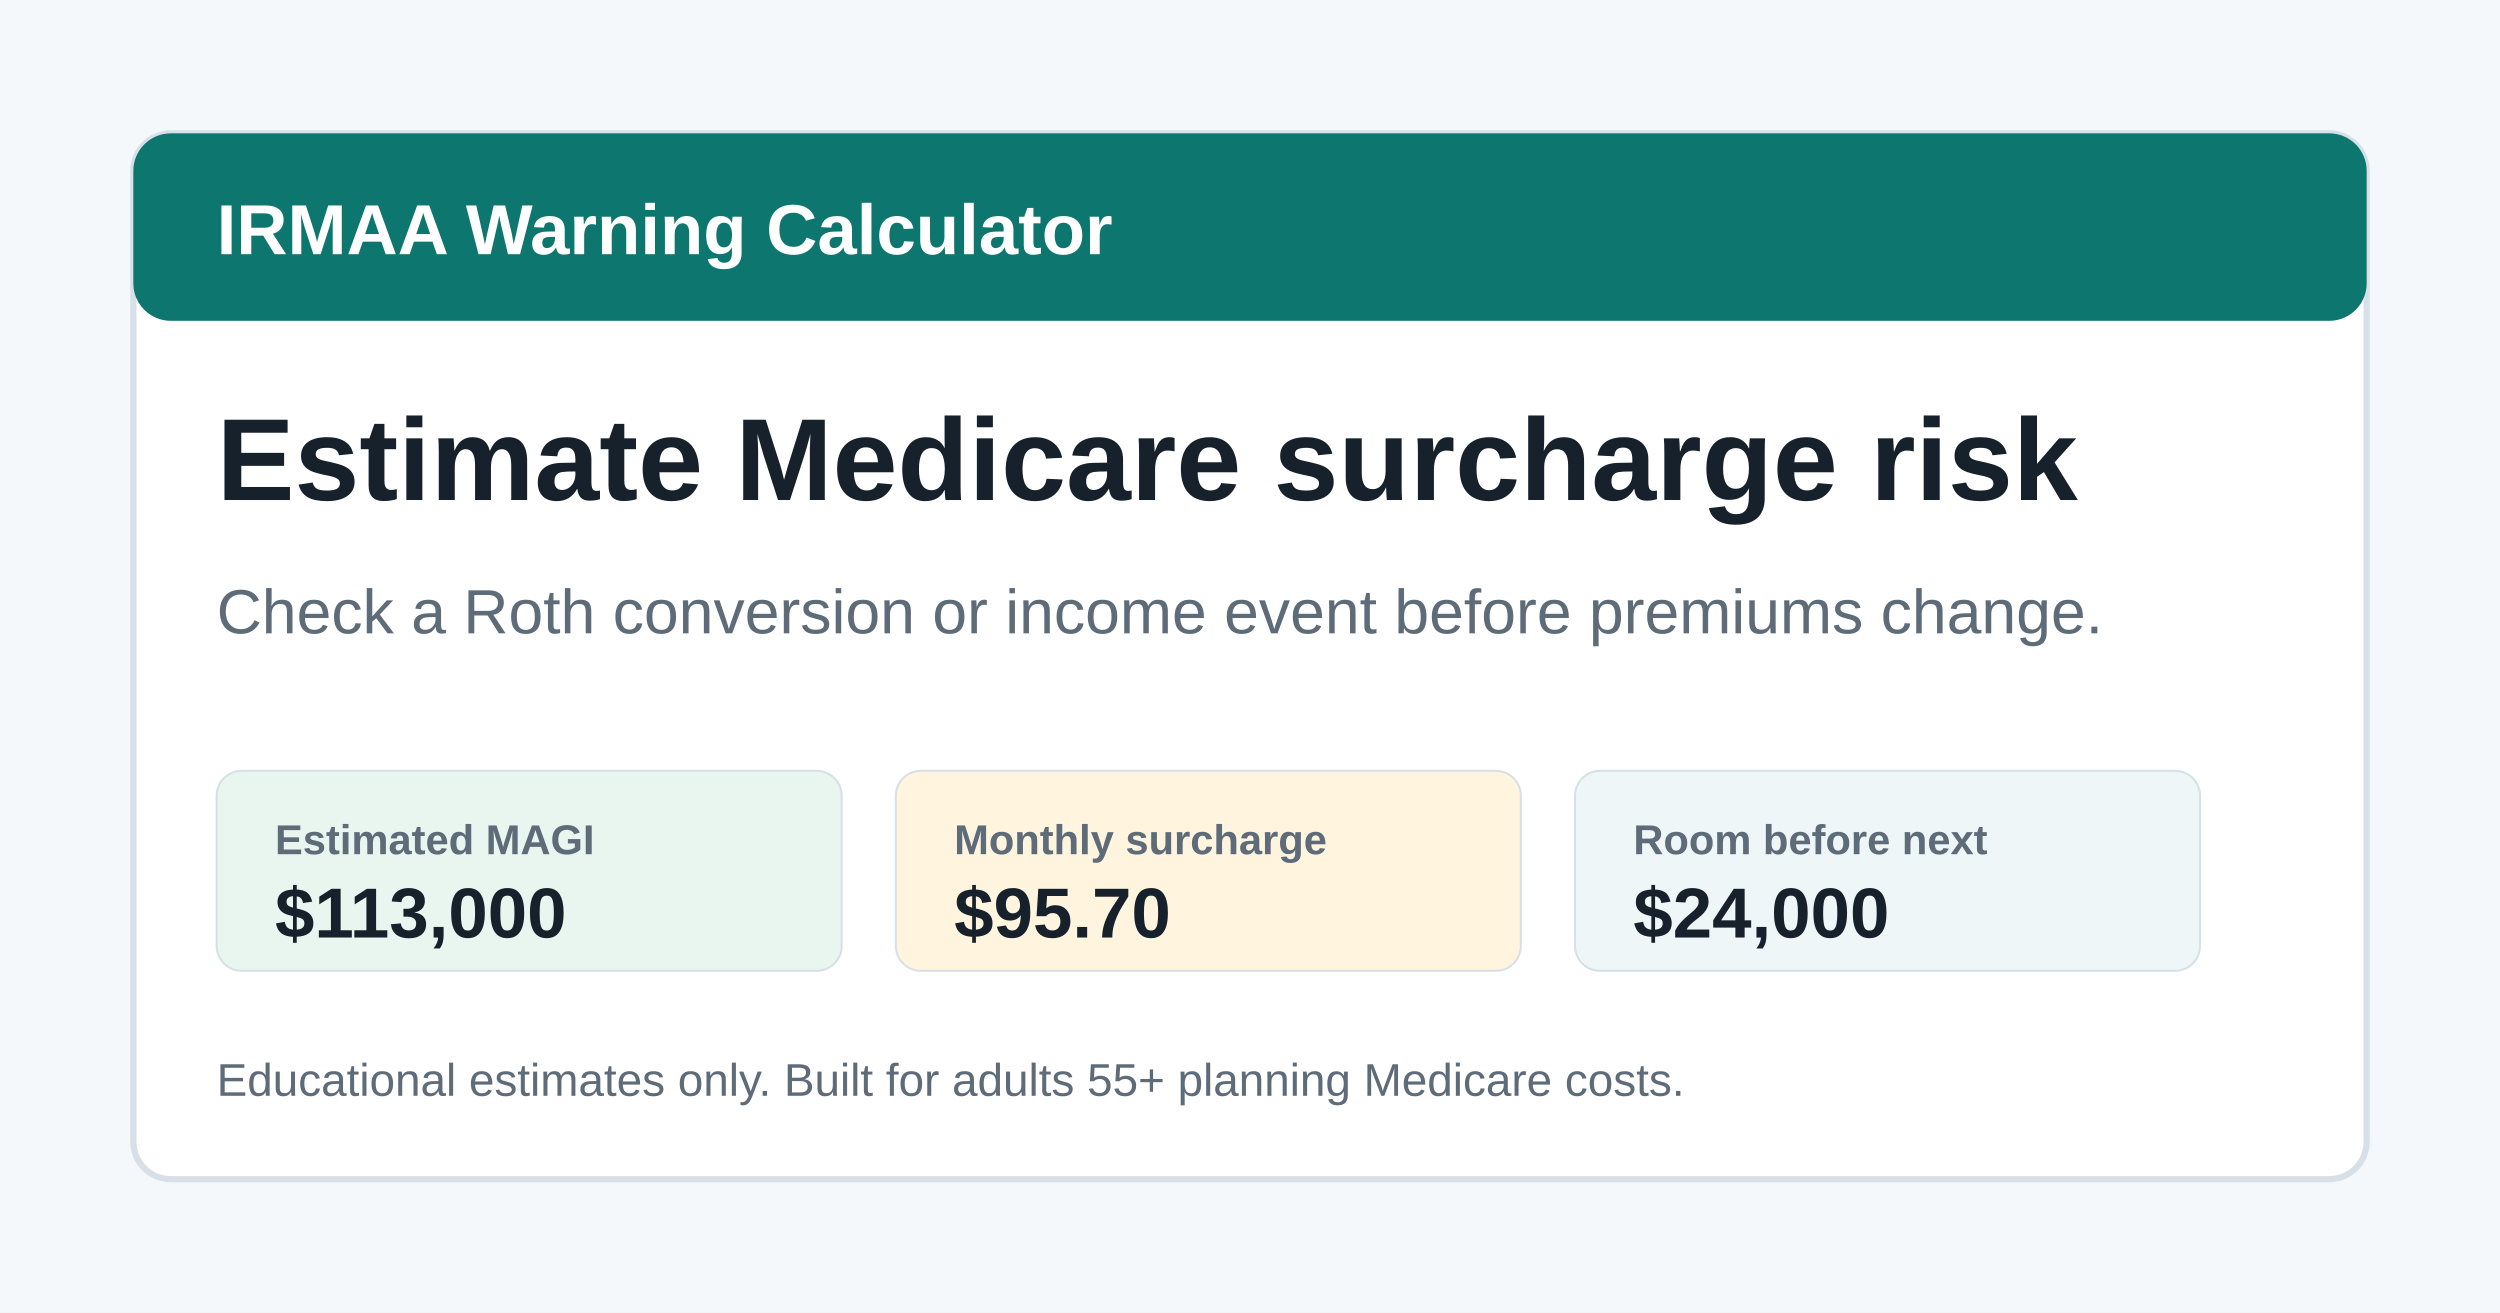
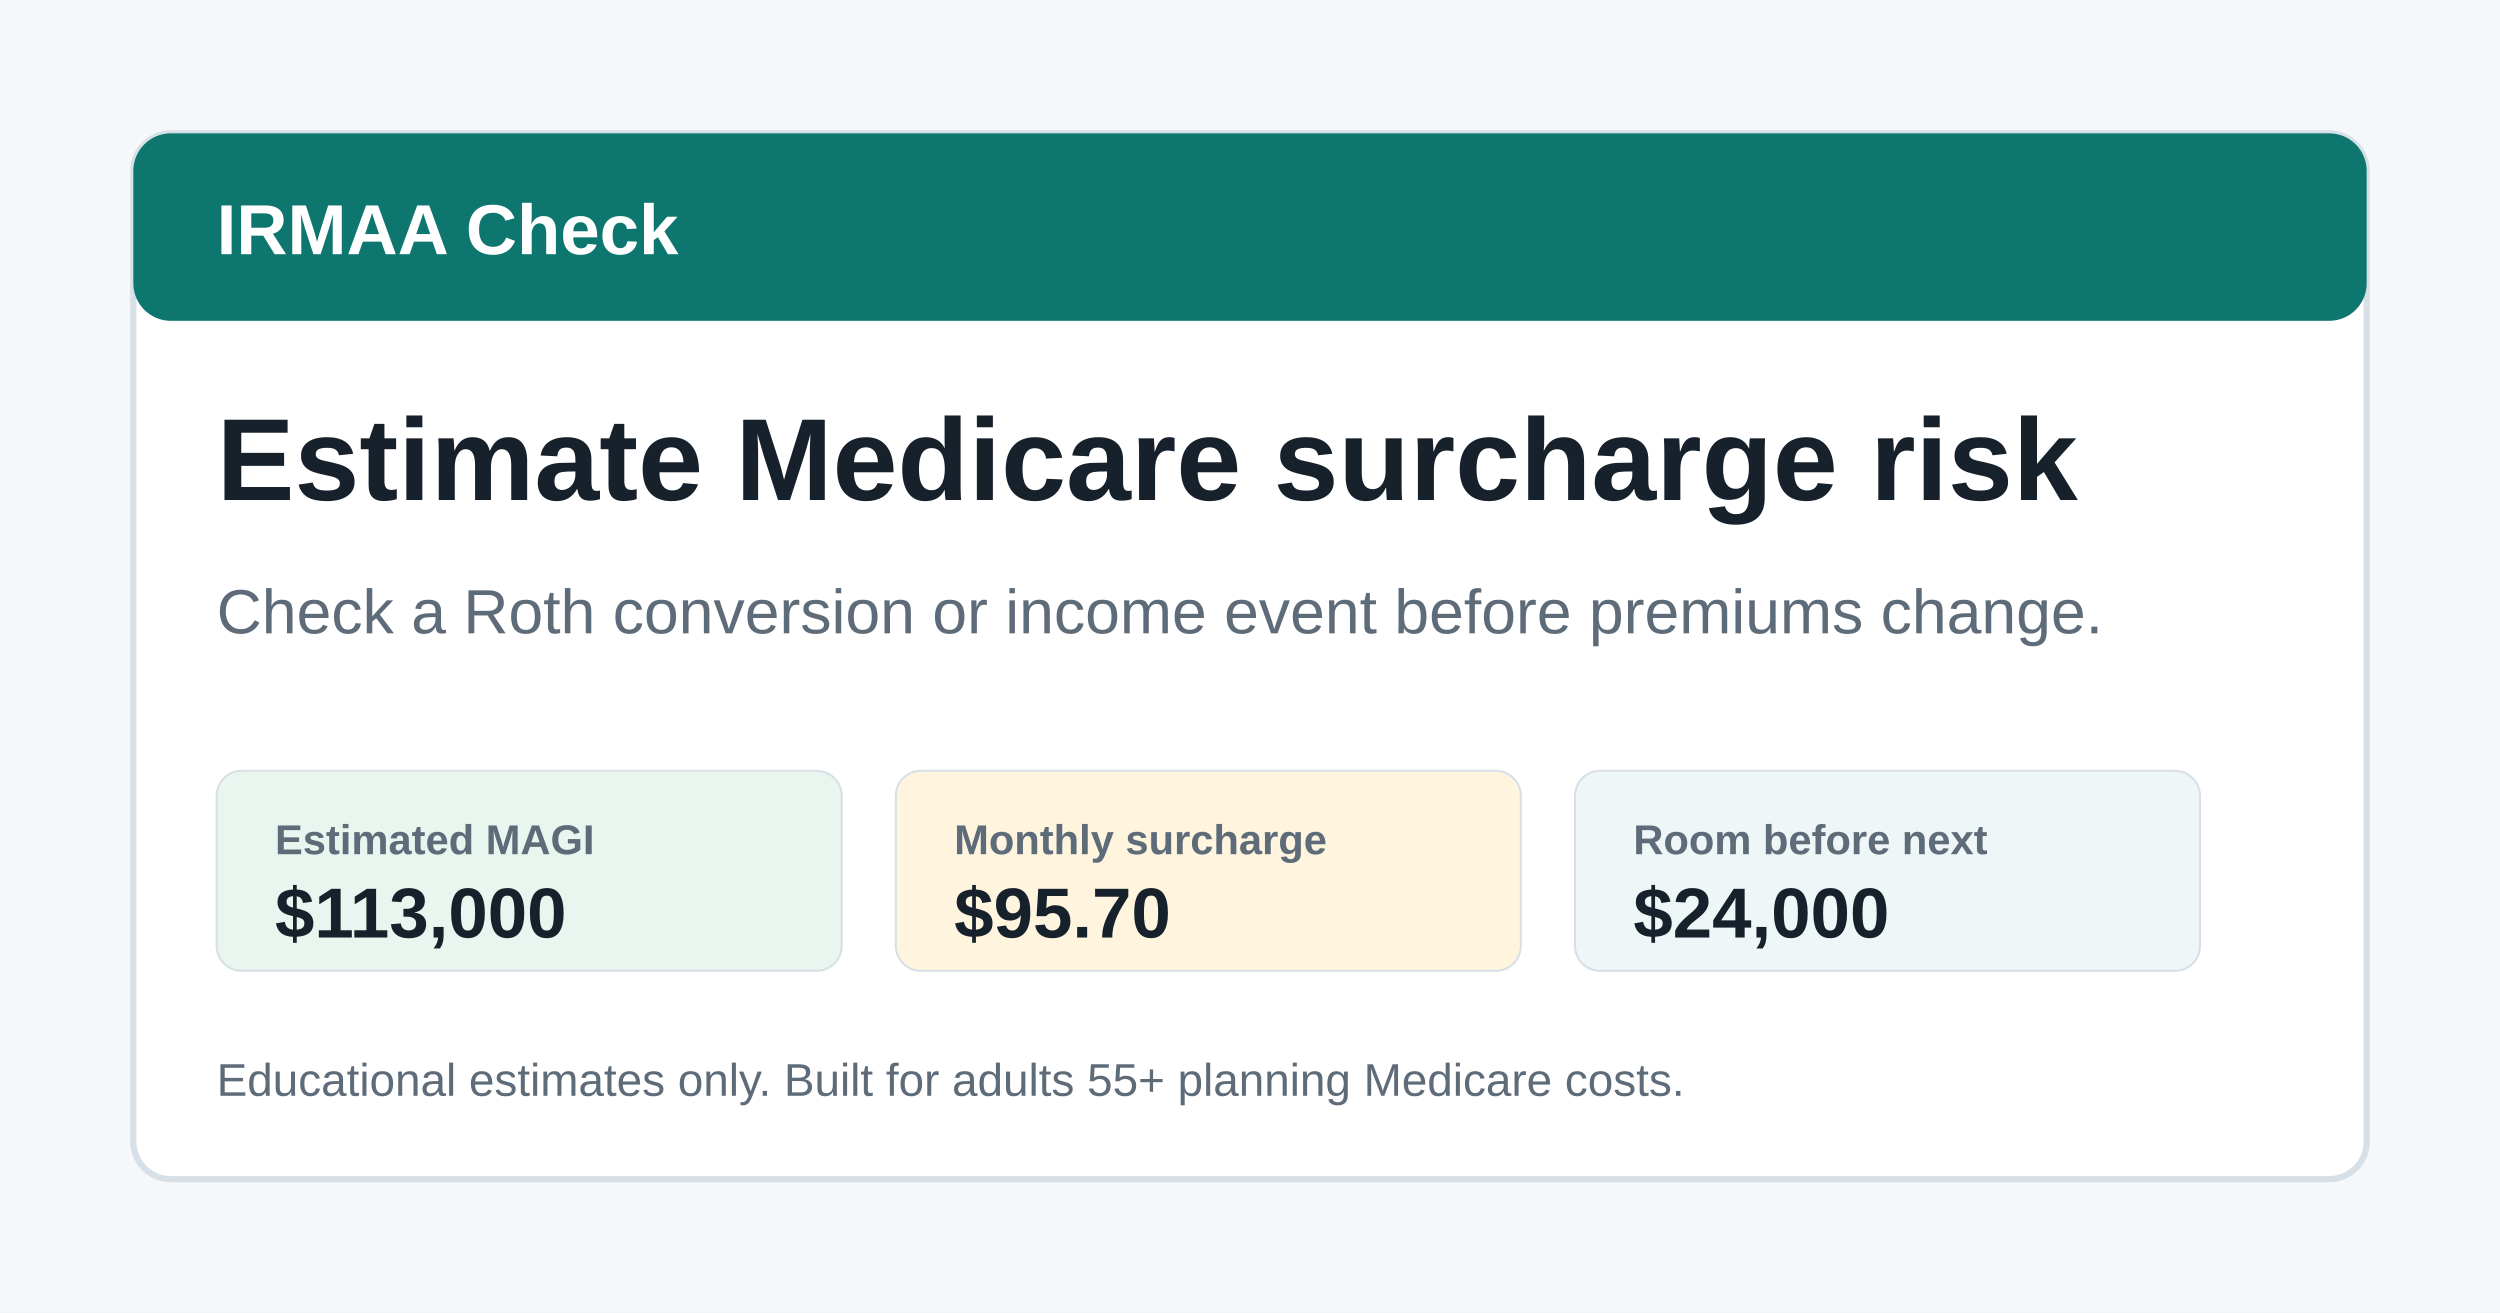
<svg xmlns="http://www.w3.org/2000/svg" viewBox="0 0 1200 630" role="img" aria-labelledby="title desc">
  <rect width="1200" height="630" fill="#f5f8fa" />
  <rect x="64" y="64" width="1072" height="502" rx="18" fill="#ffffff" stroke="#d8e0e7" stroke-width="3" />
  <rect x="64" y="64" width="1072" height="90" rx="18" fill="#0d766e" />
-   <text x="104" y="122" font-family="Arial, Helvetica, sans-serif" font-size="34" font-weight="700" fill="#ffffff">IRMAA Warning Calculator</text>
+   <text x="104" y="122" font-family="Arial, Helvetica, sans-serif" font-size="34" font-weight="700" fill="#ffffff">IRMAA Check</text>
  <text x="104" y="240" font-family="Arial, Helvetica, sans-serif" font-size="56" font-weight="800" fill="#17212b">Estimate Medicare surcharge risk</text>
  <text x="104" y="304" font-family="Arial, Helvetica, sans-serif" font-size="30" fill="#5e6b78">Check a Roth conversion or income event before premiums change.</text>
  <rect x="104" y="370" width="300" height="96" rx="12" fill="#e9f6ef" stroke="#d8e0e7" />
  <text x="132" y="410" font-family="Arial, Helvetica, sans-serif" font-size="20" font-weight="700" fill="#5e6b78">Estimated MAGI</text>
  <text x="132" y="450" font-family="Arial, Helvetica, sans-serif" font-size="34" font-weight="800" fill="#17212b">$113,000</text>
  <rect x="430" y="370" width="300" height="96" rx="12" fill="#fff5df" stroke="#d8e0e7" />
  <text x="458" y="410" font-family="Arial, Helvetica, sans-serif" font-size="20" font-weight="700" fill="#5e6b78">Monthly surcharge</text>
  <text x="458" y="450" font-family="Arial, Helvetica, sans-serif" font-size="34" font-weight="800" fill="#17212b">$95.70</text>
  <rect x="756" y="370" width="300" height="96" rx="12" fill="#eef6f8" stroke="#d8e0e7" />
  <text x="784" y="410" font-family="Arial, Helvetica, sans-serif" font-size="20" font-weight="700" fill="#5e6b78">Room before next</text>
  <text x="784" y="450" font-family="Arial, Helvetica, sans-serif" font-size="34" font-weight="800" fill="#17212b">$24,000</text>
  <text x="104" y="526" font-family="Arial, Helvetica, sans-serif" font-size="22" fill="#5e6b78">Educational estimates only. Built for adults 55+ planning Medicare costs.</text>
</svg>
